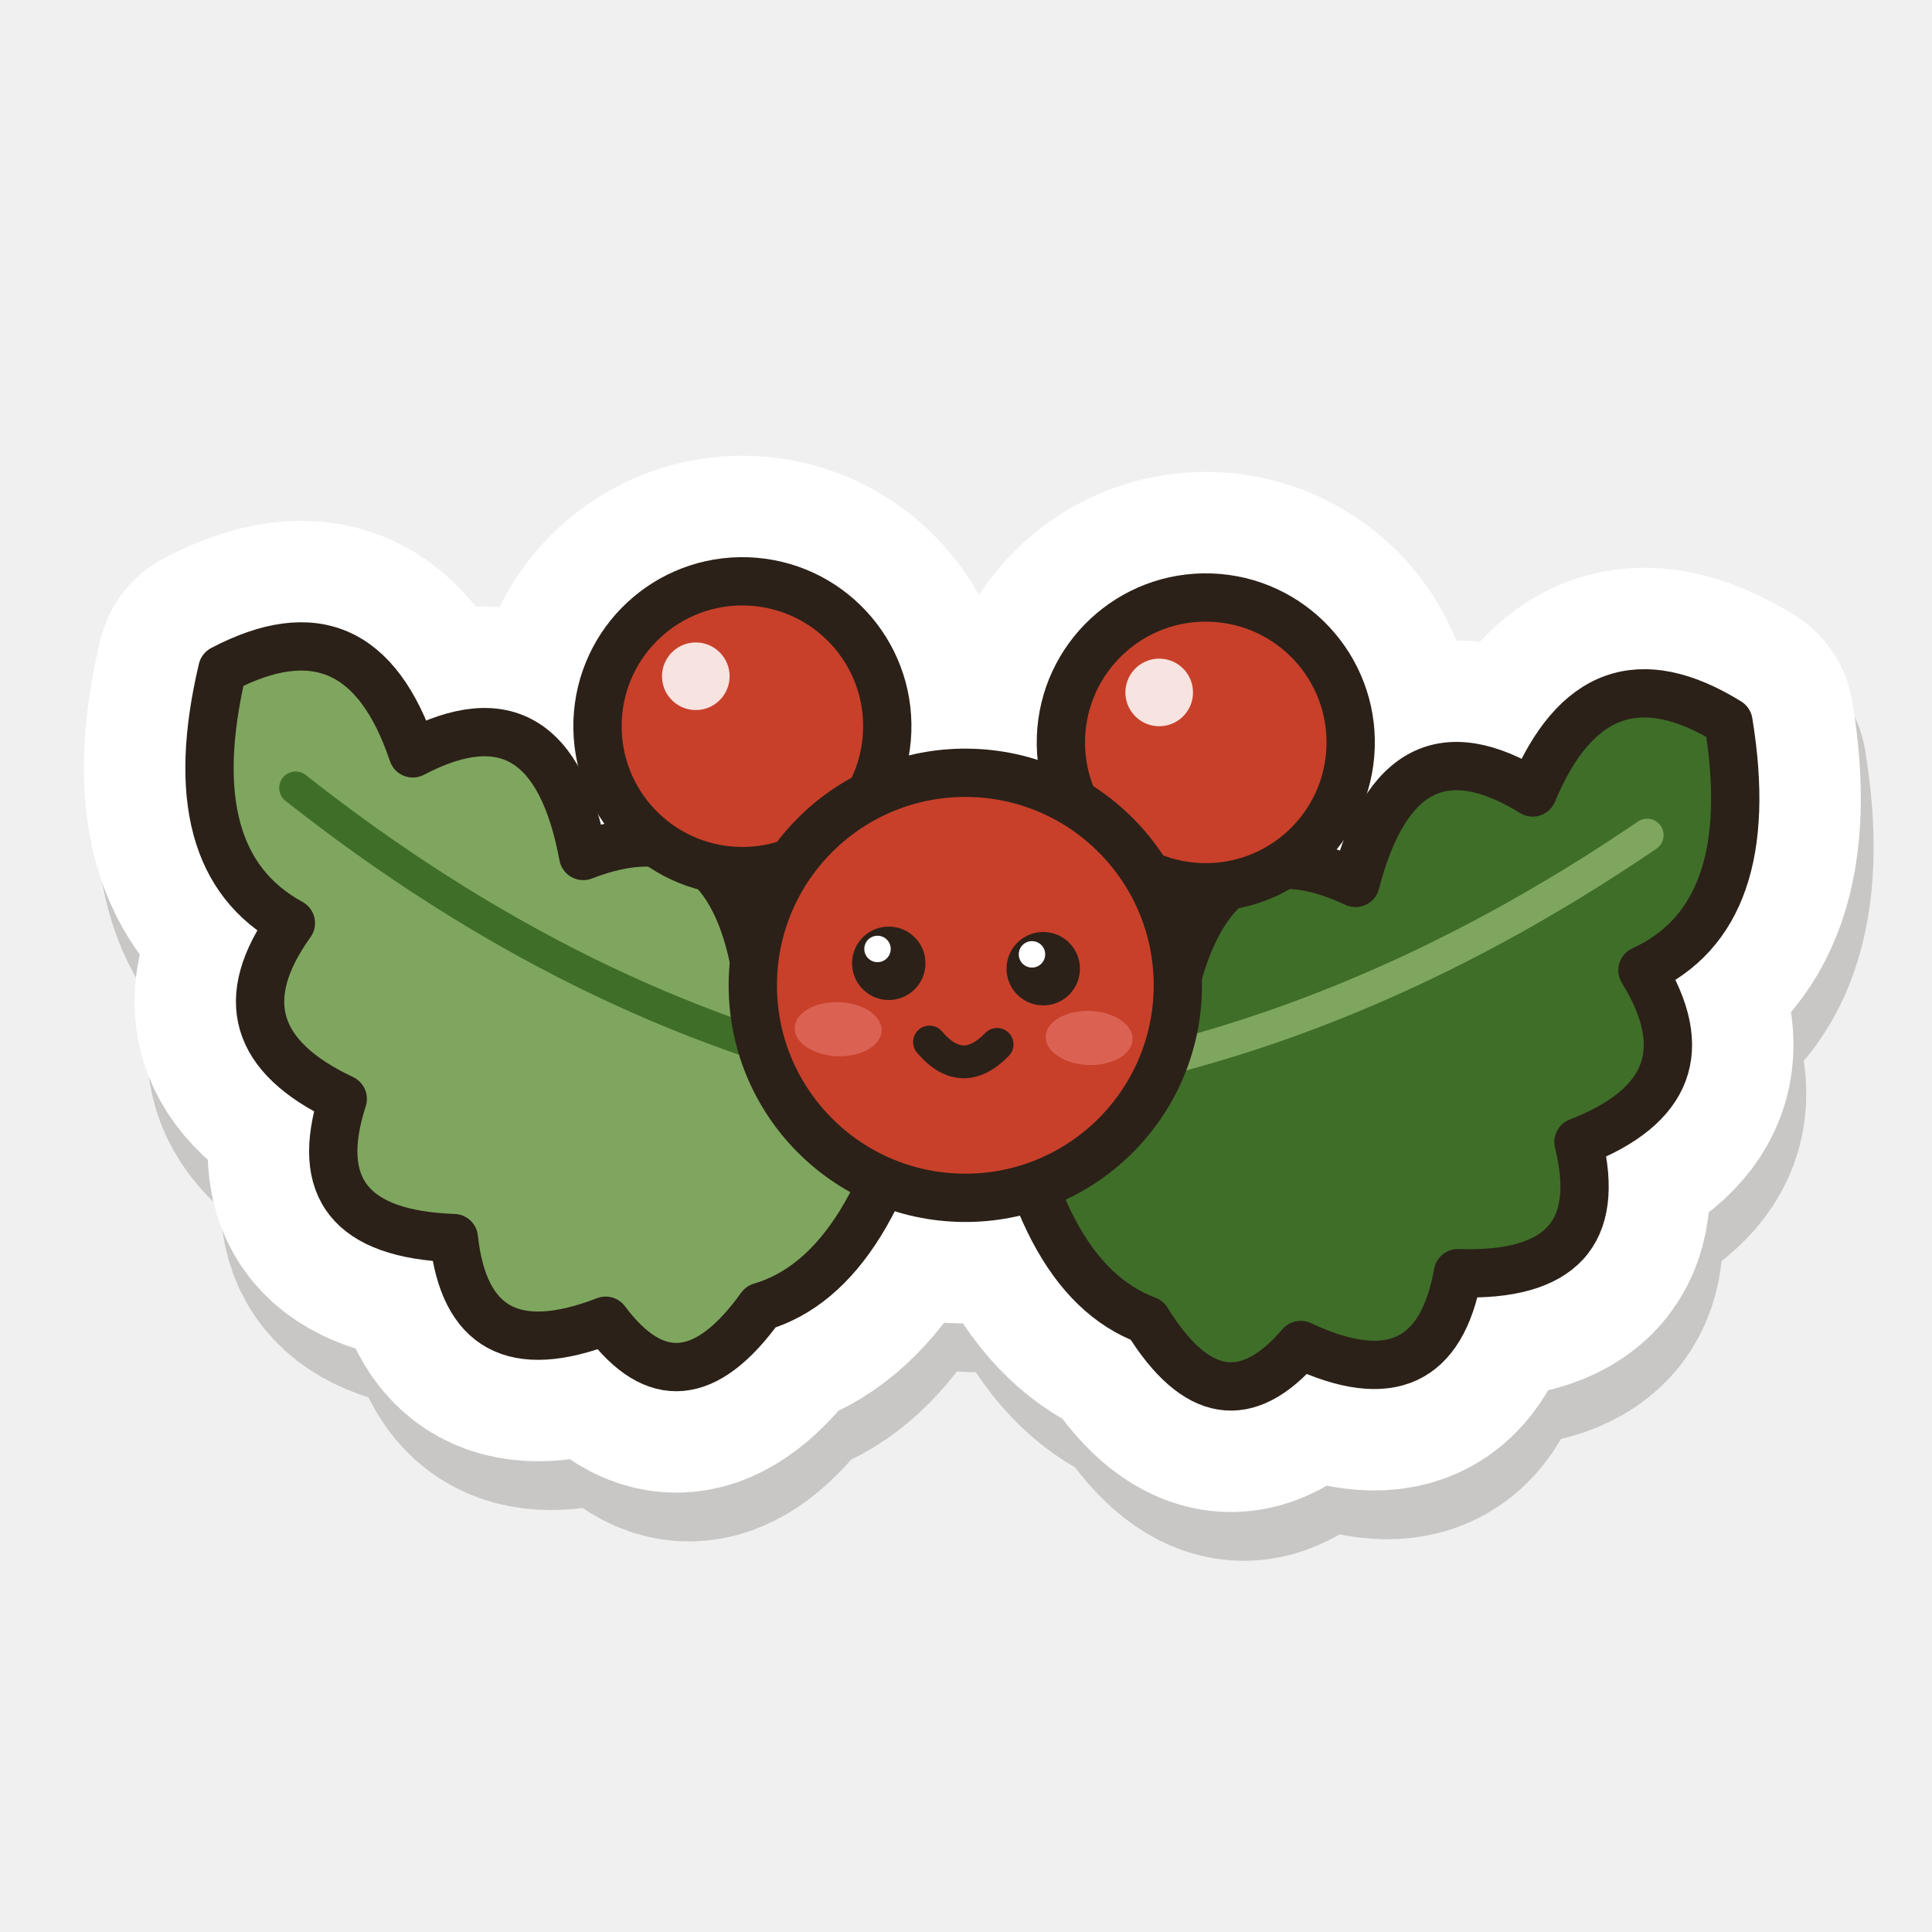
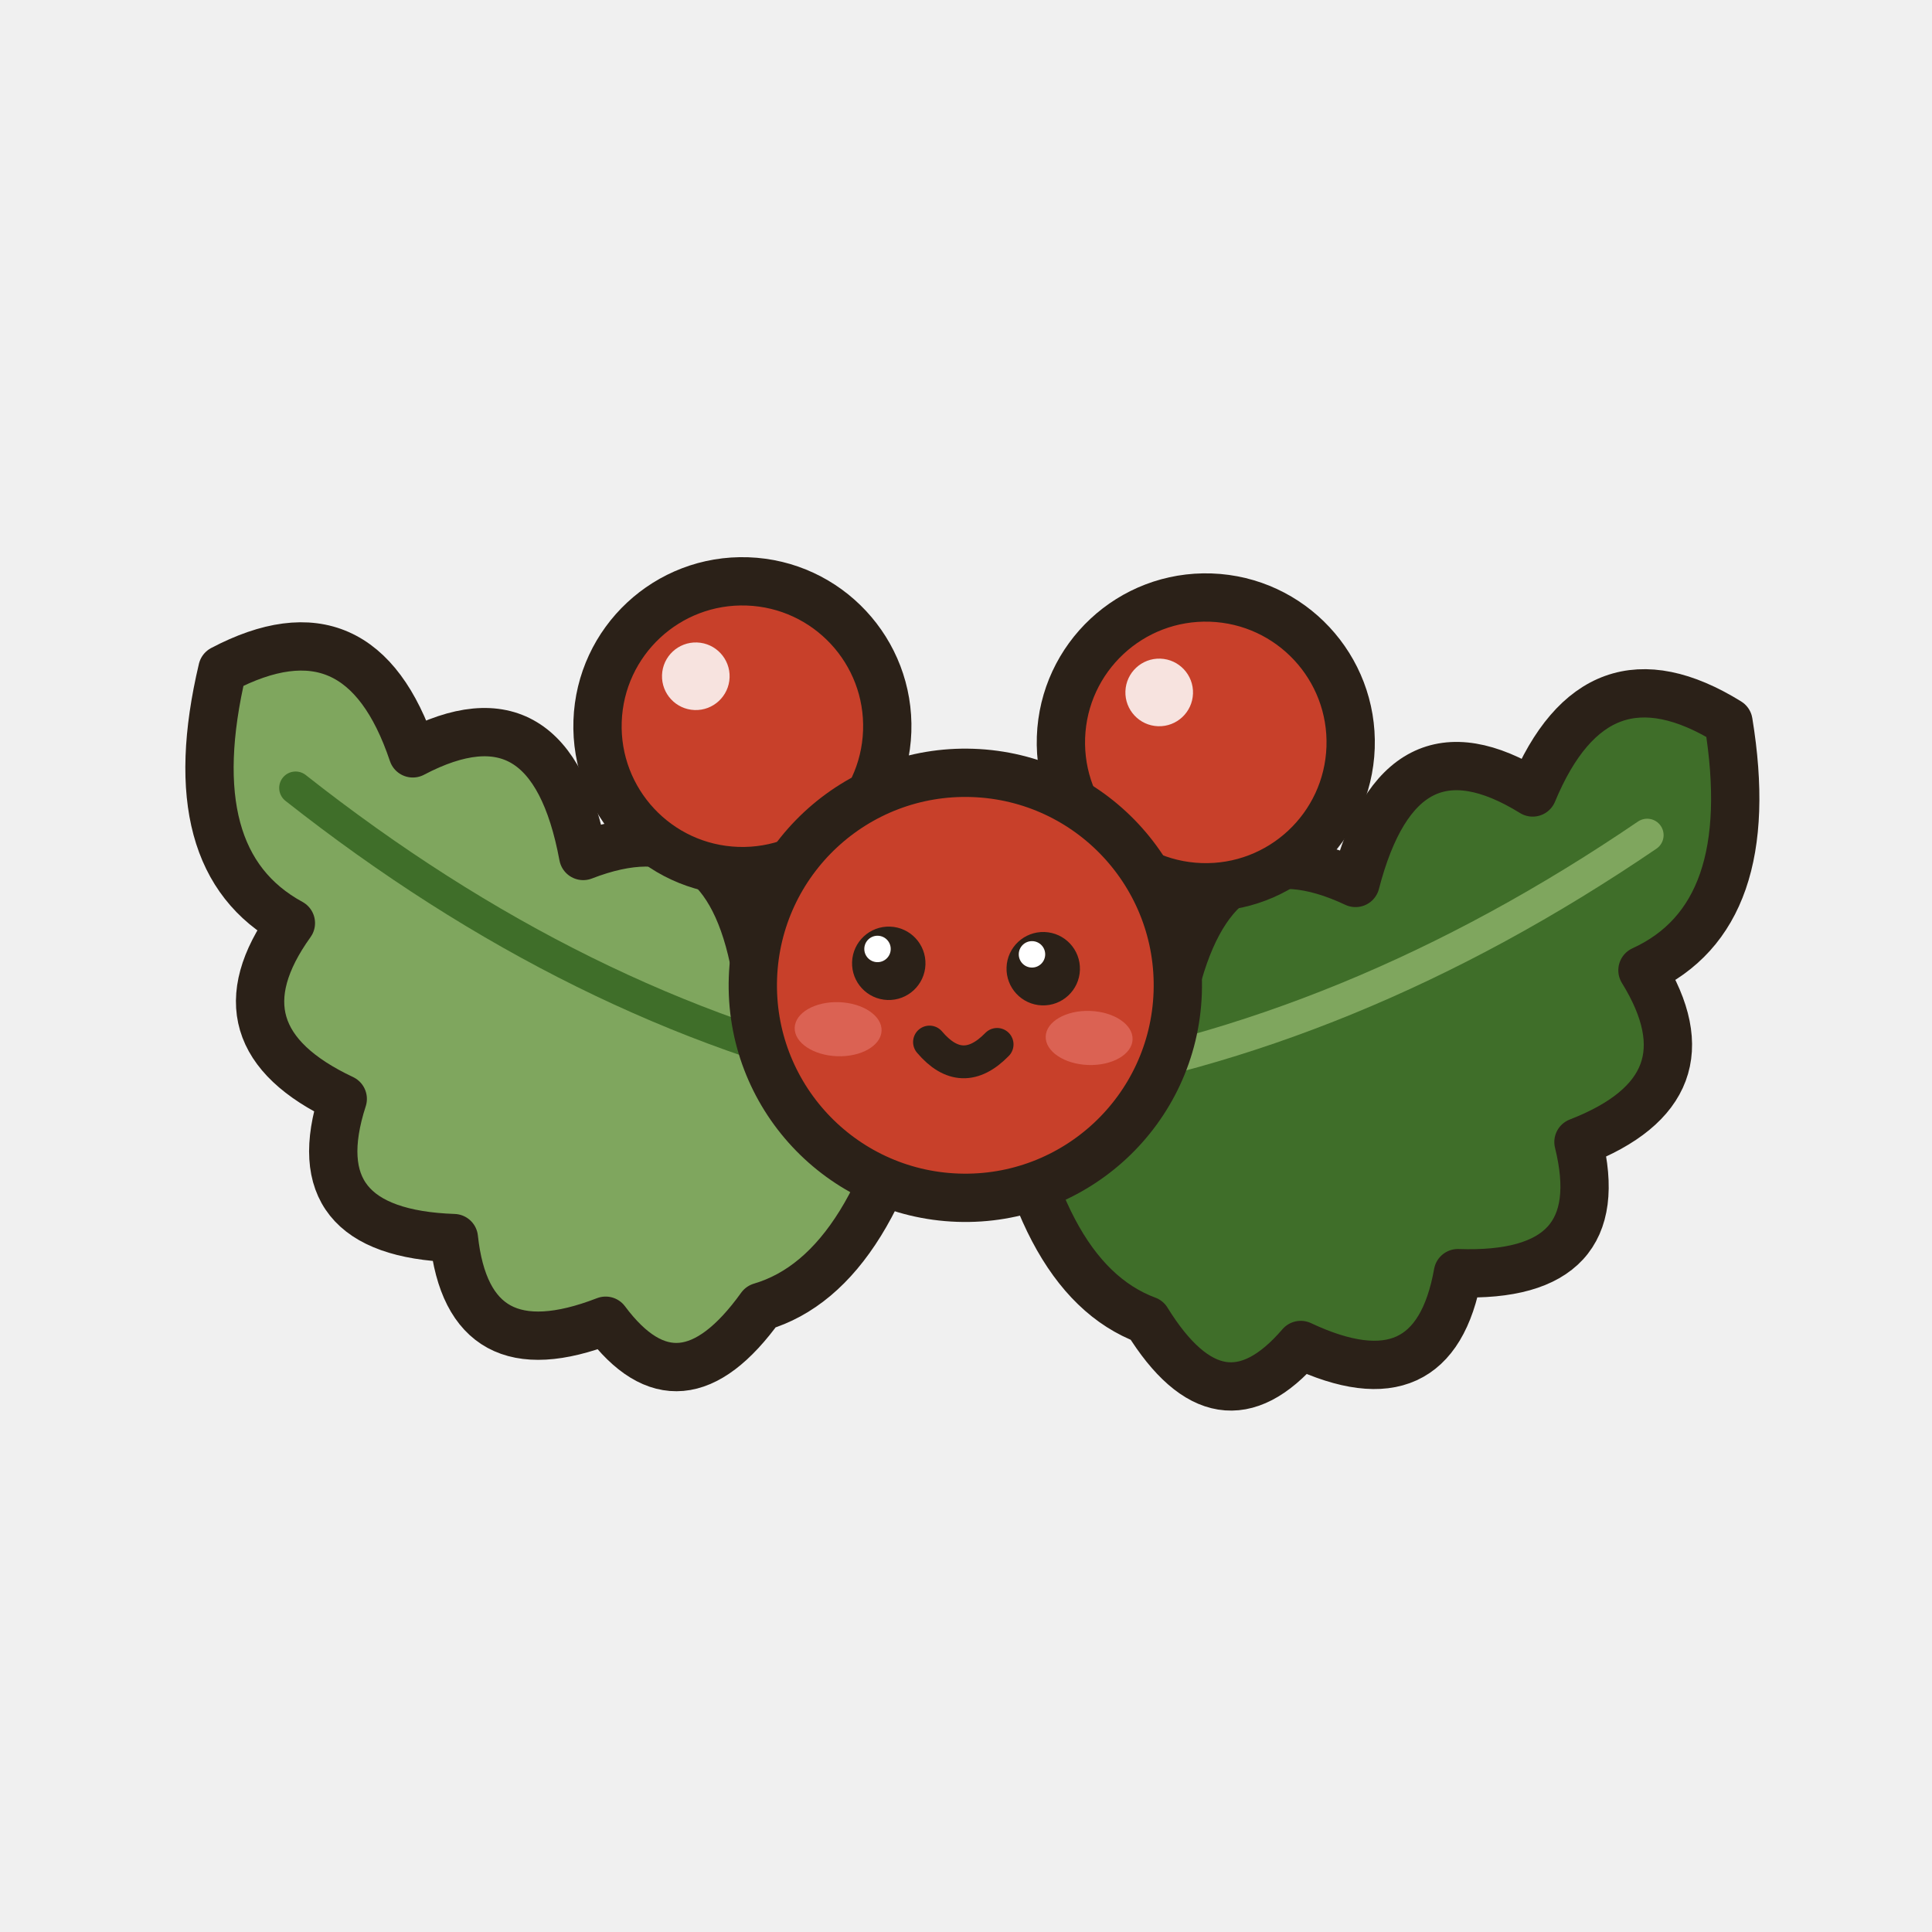
<svg xmlns="http://www.w3.org/2000/svg" viewBox="0 0 200 200" width="200" height="200">
  <defs>
    <g id="holly-sil">
      <path d="M96 108 Q88 96 78 100 Q74 84 60 90 Q56 72 42 80 Q36 64 22 72 Q18 92 30 98 Q22 110 36 116 Q32 130 48 130 Q50 144 64 138 Q72 148 80 136 Q92 132 96 108 Z" />
      <path d="M104 108 Q112 96 122 100 Q126 84 140 90 Q144 72 158 80 Q164 64 178 72 Q182 92 170 98 Q178 110 164 116 Q168 130 152 130 Q150 144 136 138 Q128 148 120 136 Q108 132 104 108 Z" />
      <circle cx="100" cy="102" r="22" />
      <circle cx="76" cy="76" r="15" />
      <circle cx="124" cy="76" r="15" />
    </g>
  </defs>
  <g transform="rotate(2 100 100)">
-     <g fill="#2b2118" stroke="#2b2118" opacity="0.2" transform="translate(1.5 5)" stroke-width="26" stroke-linejoin="round" stroke-linecap="round">
-       <use href="#holly-sil" />
-     </g>
-     <g fill="#ffffff" stroke="#ffffff" stroke-width="26" stroke-linejoin="round" stroke-linecap="round">
-       <use href="#holly-sil" />
-     </g>
    <path d="M96 108 Q88 96 78 100 Q74 84 60 90 Q56 72 42 80 Q36 64 22 72 Q18 92 30 98 Q22 110 36 116 Q32 130 48 130 Q50 144 64 138 Q72 148 80 136 Q92 132 96 108 Z" fill="#7fa65e" stroke="#2b2118" stroke-width="5" stroke-linejoin="round" stroke-linecap="round" />
    <path d="M92 112 Q60 106 30 84" fill="none" stroke="#3f6e29" stroke-width="3.4" stroke-linecap="round" />
    <path d="M104 108 Q112 96 122 100 Q126 84 140 90 Q144 72 158 80 Q164 64 178 72 Q182 92 170 98 Q178 110 164 116 Q168 130 152 130 Q150 144 136 138 Q128 148 120 136 Q108 132 104 108 Z" fill="#3f6e29" stroke="#2b2118" stroke-width="5" stroke-linejoin="round" stroke-linecap="round" />
    <path d="M108 112 Q140 106 170 84" fill="none" stroke="#7fa65e" stroke-width="3.4" stroke-linecap="round" />
    <circle cx="76" cy="76" r="15" fill="#c8402a" stroke="#2b2118" stroke-width="5" stroke-linejoin="round" stroke-linecap="round" />
    <circle cx="71" cy="71" r="3.5" fill="#ffffff" opacity="0.85" />
    <circle cx="124" cy="76" r="15" fill="#c8402a" stroke="#2b2118" stroke-width="5" stroke-linejoin="round" stroke-linecap="round" />
    <circle cx="119" cy="71" r="3.5" fill="#ffffff" opacity="0.85" />
    <circle cx="100" cy="102" r="22" fill="#c8402a" stroke="#2b2118" stroke-width="5" stroke-linejoin="round" stroke-linecap="round" />
    <circle cx="92" cy="100" r="3.8" fill="#2b2118" />
    <circle cx="90.784" cy="98.556" r="1.368" fill="#ffffff" />
    <circle cx="108" cy="100" r="3.8" fill="#2b2118" />
    <circle cx="106.784" cy="98.556" r="1.368" fill="#ffffff" />
    <ellipse cx="87" cy="107" rx="4.5" ry="2.8" fill="#e8786e" opacity="0.6" />
    <ellipse cx="113" cy="107" rx="4.5" ry="2.8" fill="#e8786e" opacity="0.6" />
    <path d="M96.5 108 Q100 111.85 103.5 108" fill="none" stroke="#2b2118" stroke-width="3.4" stroke-linecap="round" />
  </g>
</svg>
